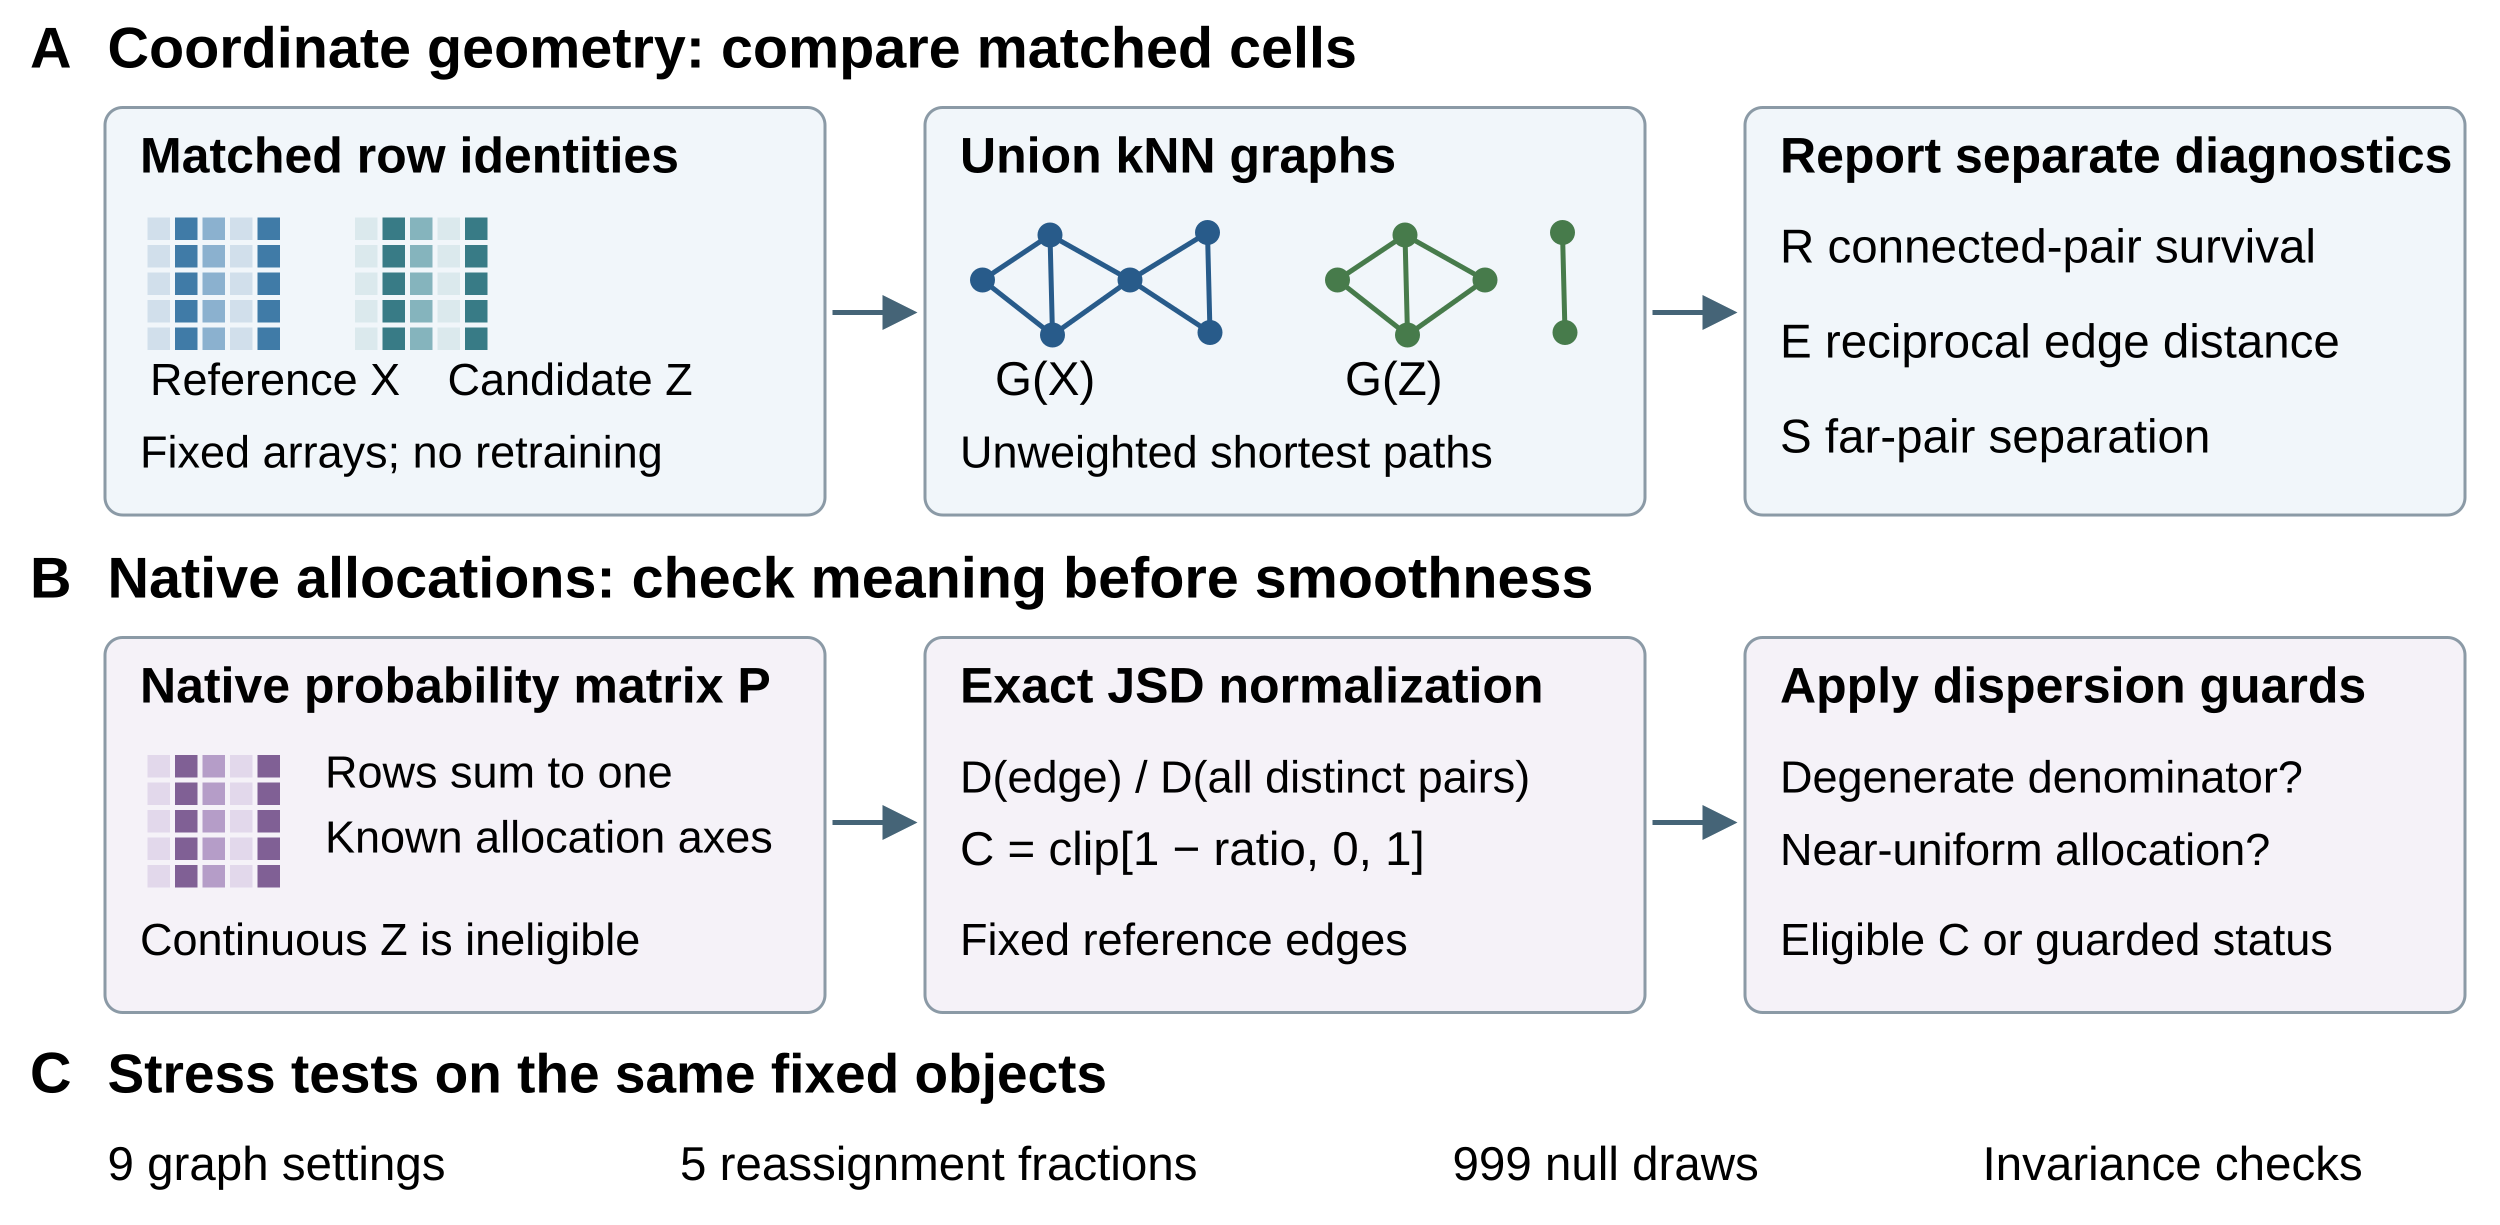
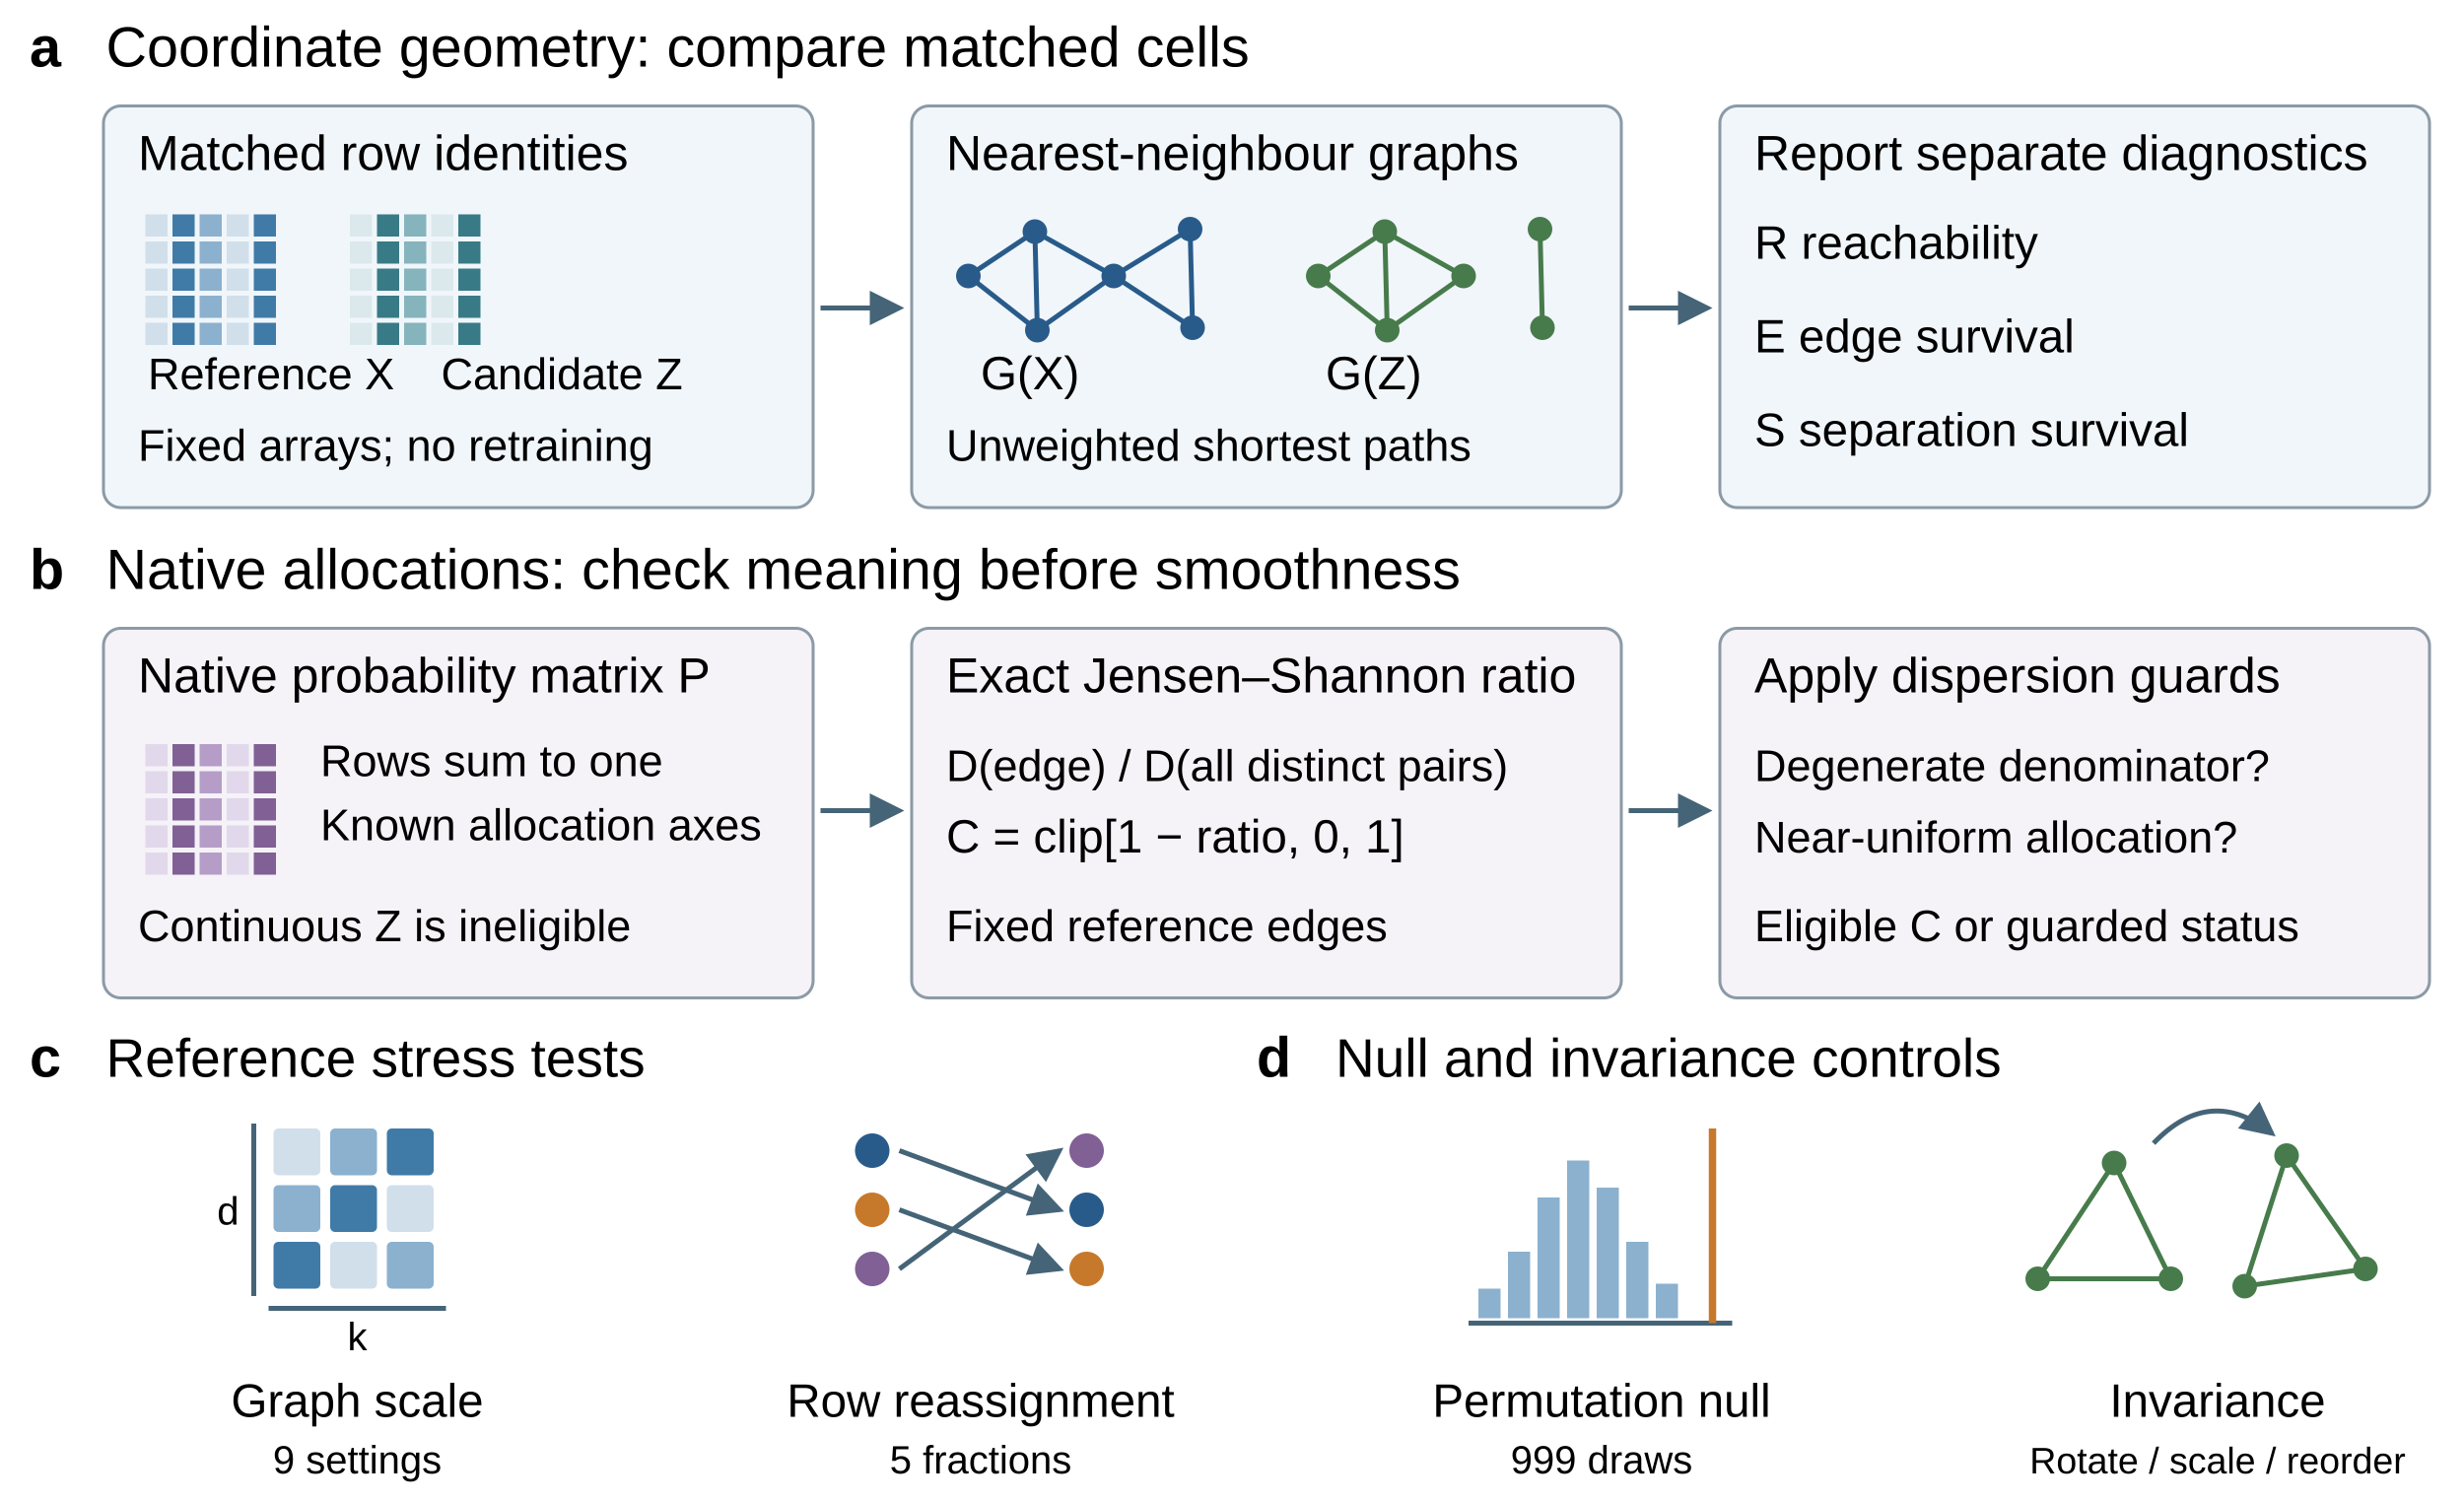
- <svg xmlns="http://www.w3.org/2000/svg" width="1000" height="490" viewBox="0 0 1000 490">
+ <svg xmlns="http://www.w3.org/2000/svg" width="1000" height="610" viewBox="0 0 1000 610">
  <defs>
    <marker id="arrow" markerWidth="7" markerHeight="7" refX="6" refY="3.5" orient="auto">
      <path d="M0 0L7 3.5L0 7Z" fill="#456477" />
    </marker>
  </defs>
-   <rect width="1000" height="490" fill="white" />
+   <rect width="1000" height="610" fill="white" />
  <g font-family="Arial" fill="#000000">
-     <text x="12" y="27" font-size="23" font-weight="bold" text-anchor="start">A</text>
-     <text x="43" y="27" font-size="23" font-weight="bold" text-anchor="start">Coordinate geometry: compare matched cells</text>
+     <text x="12" y="27" font-size="23" font-weight="bold" text-anchor="start">a</text>
+     <text x="43" y="27" font-size="23" font-weight="normal" text-anchor="start">Coordinate geometry: compare matched cells</text>
    <rect x="42" y="43" width="288" height="163" rx="7" fill="#f1f6fa" stroke="#8b9aa6" stroke-width="1.2" />
    <rect x="370" y="43" width="288" height="163" rx="7" fill="#f1f6fa" stroke="#8b9aa6" stroke-width="1.2" />
    <rect x="698" y="43" width="288" height="163" rx="7" fill="#f1f6fa" stroke="#8b9aa6" stroke-width="1.2" />
-     <text x="56" y="69" font-size="20" font-weight="bold" text-anchor="start">Matched row identities</text>
+     <text x="56" y="69" font-size="20" font-weight="normal" text-anchor="start">Matched row identities</text>
    <rect x="59" y="87" width="9" height="9" fill="#d1dfeb" />
    <rect x="70" y="87" width="9" height="9" fill="#407ba7" />
    <rect x="81" y="87" width="9" height="9" fill="#8bb1cf" />
    <rect x="92" y="87" width="9" height="9" fill="#d1dfeb" />
    <rect x="103" y="87" width="9" height="9" fill="#407ba7" />
    <rect x="59" y="98" width="9" height="9" fill="#d1dfeb" />
    <rect x="70" y="98" width="9" height="9" fill="#407ba7" />
    <rect x="81" y="98" width="9" height="9" fill="#8bb1cf" />
    <rect x="92" y="98" width="9" height="9" fill="#d1dfeb" />
    <rect x="103" y="98" width="9" height="9" fill="#407ba7" />
    <rect x="59" y="109" width="9" height="9" fill="#d1dfeb" />
    <rect x="70" y="109" width="9" height="9" fill="#407ba7" />
    <rect x="81" y="109" width="9" height="9" fill="#8bb1cf" />
    <rect x="92" y="109" width="9" height="9" fill="#d1dfeb" />
    <rect x="103" y="109" width="9" height="9" fill="#407ba7" />
    <rect x="59" y="120" width="9" height="9" fill="#d1dfeb" />
    <rect x="70" y="120" width="9" height="9" fill="#407ba7" />
    <rect x="81" y="120" width="9" height="9" fill="#8bb1cf" />
    <rect x="92" y="120" width="9" height="9" fill="#d1dfeb" />
    <rect x="103" y="120" width="9" height="9" fill="#407ba7" />
    <rect x="59" y="131" width="9" height="9" fill="#d1dfeb" />
    <rect x="70" y="131" width="9" height="9" fill="#407ba7" />
    <rect x="81" y="131" width="9" height="9" fill="#8bb1cf" />
    <rect x="92" y="131" width="9" height="9" fill="#d1dfeb" />
    <rect x="103" y="131" width="9" height="9" fill="#407ba7" />
    <rect x="142" y="87" width="9" height="9" fill="#dbe9ed" />
    <rect x="153" y="87" width="9" height="9" fill="#387b86" />
    <rect x="164" y="87" width="9" height="9" fill="#85b4bd" />
    <rect x="175" y="87" width="9" height="9" fill="#dbe9ed" />
    <rect x="186" y="87" width="9" height="9" fill="#387b86" />
    <rect x="142" y="98" width="9" height="9" fill="#dbe9ed" />
    <rect x="153" y="98" width="9" height="9" fill="#387b86" />
    <rect x="164" y="98" width="9" height="9" fill="#85b4bd" />
    <rect x="175" y="98" width="9" height="9" fill="#dbe9ed" />
    <rect x="186" y="98" width="9" height="9" fill="#387b86" />
    <rect x="142" y="109" width="9" height="9" fill="#dbe9ed" />
    <rect x="153" y="109" width="9" height="9" fill="#387b86" />
    <rect x="164" y="109" width="9" height="9" fill="#85b4bd" />
    <rect x="175" y="109" width="9" height="9" fill="#dbe9ed" />
    <rect x="186" y="109" width="9" height="9" fill="#387b86" />
    <rect x="142" y="120" width="9" height="9" fill="#dbe9ed" />
    <rect x="153" y="120" width="9" height="9" fill="#387b86" />
    <rect x="164" y="120" width="9" height="9" fill="#85b4bd" />
    <rect x="175" y="120" width="9" height="9" fill="#dbe9ed" />
    <rect x="186" y="120" width="9" height="9" fill="#387b86" />
    <rect x="142" y="131" width="9" height="9" fill="#dbe9ed" />
    <rect x="153" y="131" width="9" height="9" fill="#387b86" />
    <rect x="164" y="131" width="9" height="9" fill="#85b4bd" />
    <rect x="175" y="131" width="9" height="9" fill="#dbe9ed" />
    <rect x="186" y="131" width="9" height="9" fill="#387b86" />
    <text x="60" y="158" font-size="18" font-weight="normal" text-anchor="start">Reference X</text>
    <text x="179" y="158" font-size="18" font-weight="normal" text-anchor="start">Candidate Z</text>
    <text x="56" y="187" font-size="18" font-weight="normal" text-anchor="start">Fixed arrays; no retraining</text>
    <path d="M333 125L365 125" fill="none" stroke="#456477" stroke-width="2" marker-end="url(#arrow)" />
-     <text x="384" y="69" font-size="20" font-weight="bold" text-anchor="start">Union kNN graphs</text>
+     <text x="384" y="69" font-size="20" font-weight="normal" text-anchor="start">Nearest-neighbour graphs</text>
    <path d="M393 112L420 94" stroke="#285b8a" stroke-width="2" fill="none" />
    <path d="M393 112L421 134" stroke="#285b8a" stroke-width="2" fill="none" />
    <path d="M420 94L421 134" stroke="#285b8a" stroke-width="2" fill="none" />
    <path d="M420 94L452 112" stroke="#285b8a" stroke-width="2" fill="none" />
    <path d="M421 134L452 112" stroke="#285b8a" stroke-width="2" fill="none" />
    <path d="M452 112L483 93" stroke="#285b8a" stroke-width="2" fill="none" />
    <path d="M452 112L484 133" stroke="#285b8a" stroke-width="2" fill="none" />
    <path d="M483 93L484 133" stroke="#285b8a" stroke-width="2" fill="none" />
    <circle cx="393" cy="112" r="5" fill="#285b8a" />
    <circle cx="420" cy="94" r="5" fill="#285b8a" />
    <circle cx="421" cy="134" r="5" fill="#285b8a" />
    <circle cx="452" cy="112" r="5" fill="#285b8a" />
    <circle cx="483" cy="93" r="5" fill="#285b8a" />
    <circle cx="484" cy="133" r="5" fill="#285b8a" />
    <path d="M535 112L562 94" stroke="#477b4b" stroke-width="2" fill="none" />
    <path d="M535 112L563 134" stroke="#477b4b" stroke-width="2" fill="none" />
    <path d="M562 94L563 134" stroke="#477b4b" stroke-width="2" fill="none" />
    <path d="M562 94L594 112" stroke="#477b4b" stroke-width="2" fill="none" />
    <path d="M563 134L594 112" stroke="#477b4b" stroke-width="2" fill="none" />
    <path d="M625 93L626 133" stroke="#477b4b" stroke-width="2" fill="none" />
    <circle cx="535" cy="112" r="5" fill="#477b4b" />
    <circle cx="562" cy="94" r="5" fill="#477b4b" />
    <circle cx="563" cy="134" r="5" fill="#477b4b" />
    <circle cx="594" cy="112" r="5" fill="#477b4b" />
    <circle cx="625" cy="93" r="5" fill="#477b4b" />
    <circle cx="626" cy="133" r="5" fill="#477b4b" />
    <text x="398" y="158" font-size="19" font-weight="normal" text-anchor="start">G(X)</text>
    <text x="538" y="158" font-size="19" font-weight="normal" text-anchor="start">G(Z)</text>
    <text x="384" y="187" font-size="18" font-weight="normal" text-anchor="start">Unweighted shortest paths</text>
    <path d="M661 125L693 125" fill="none" stroke="#456477" stroke-width="2" marker-end="url(#arrow)" />
-     <text x="712" y="69" font-size="20" font-weight="bold" text-anchor="start">Report separate diagnostics</text>
-     <text x="712" y="105" font-size="19" font-weight="normal" text-anchor="start">R   connected-pair survival</text>
-     <text x="712" y="143" font-size="19" font-weight="normal" text-anchor="start">E   reciprocal edge distance</text>
-     <text x="712" y="181" font-size="19" font-weight="normal" text-anchor="start">S   far-pair separation</text>
-     <text x="12" y="239" font-size="23" font-weight="bold" text-anchor="start">B</text>
-     <text x="43" y="239" font-size="23" font-weight="bold" text-anchor="start">Native allocations: check meaning before smoothness</text>
+     <text x="712" y="69" font-size="20" font-weight="normal" text-anchor="start">Report separate diagnostics</text>
+     <text x="712" y="105" font-size="19" font-weight="normal" text-anchor="start">R   reachability</text>
+     <text x="712" y="143" font-size="19" font-weight="normal" text-anchor="start">E   edge survival</text>
+     <text x="712" y="181" font-size="19" font-weight="normal" text-anchor="start">S   separation survival</text>
+     <text x="12" y="239" font-size="23" font-weight="bold" text-anchor="start">b</text>
+     <text x="43" y="239" font-size="23" font-weight="normal" text-anchor="start">Native allocations: check meaning before smoothness</text>
    <rect x="42" y="255" width="288" height="150" rx="7" fill="#f5f2f8" stroke="#8b9aa6" stroke-width="1.2" />
    <rect x="370" y="255" width="288" height="150" rx="7" fill="#f5f2f8" stroke="#8b9aa6" stroke-width="1.2" />
    <rect x="698" y="255" width="288" height="150" rx="7" fill="#f5f2f8" stroke="#8b9aa6" stroke-width="1.2" />
-     <text x="56" y="281" font-size="20" font-weight="bold" text-anchor="start">Native probability matrix P</text>
+     <text x="56" y="281" font-size="20" font-weight="normal" text-anchor="start">Native probability matrix P</text>
    <rect x="59" y="302" width="9" height="9" fill="#e2d8eb" />
    <rect x="70" y="302" width="9" height="9" fill="#806095" />
    <rect x="81" y="302" width="9" height="9" fill="#b59dc8" />
    <rect x="92" y="302" width="9" height="9" fill="#e2d8eb" />
    <rect x="103" y="302" width="9" height="9" fill="#806095" />
    <rect x="59" y="313" width="9" height="9" fill="#e2d8eb" />
    <rect x="70" y="313" width="9" height="9" fill="#806095" />
    <rect x="81" y="313" width="9" height="9" fill="#b59dc8" />
    <rect x="92" y="313" width="9" height="9" fill="#e2d8eb" />
    <rect x="103" y="313" width="9" height="9" fill="#806095" />
    <rect x="59" y="324" width="9" height="9" fill="#e2d8eb" />
    <rect x="70" y="324" width="9" height="9" fill="#806095" />
    <rect x="81" y="324" width="9" height="9" fill="#b59dc8" />
    <rect x="92" y="324" width="9" height="9" fill="#e2d8eb" />
    <rect x="103" y="324" width="9" height="9" fill="#806095" />
    <rect x="59" y="335" width="9" height="9" fill="#e2d8eb" />
    <rect x="70" y="335" width="9" height="9" fill="#806095" />
    <rect x="81" y="335" width="9" height="9" fill="#b59dc8" />
    <rect x="92" y="335" width="9" height="9" fill="#e2d8eb" />
    <rect x="103" y="335" width="9" height="9" fill="#806095" />
    <rect x="59" y="346" width="9" height="9" fill="#e2d8eb" />
    <rect x="70" y="346" width="9" height="9" fill="#806095" />
    <rect x="81" y="346" width="9" height="9" fill="#b59dc8" />
    <rect x="92" y="346" width="9" height="9" fill="#e2d8eb" />
    <rect x="103" y="346" width="9" height="9" fill="#806095" />
    <text x="130" y="315" font-size="18" font-weight="normal" text-anchor="start">Rows sum to one</text>
    <text x="130" y="341" font-size="18" font-weight="normal" text-anchor="start">Known allocation axes</text>
    <text x="56" y="382" font-size="18" font-weight="normal" text-anchor="start">Continuous Z is ineligible</text>
    <path d="M333 329L365 329" fill="none" stroke="#456477" stroke-width="2" marker-end="url(#arrow)" />
-     <text x="384" y="281" font-size="20" font-weight="bold" text-anchor="start">Exact JSD normalization</text>
+     <text x="384" y="281" font-size="20" font-weight="normal" text-anchor="start">Exact Jensen–Shannon ratio</text>
    <text x="384" y="317" font-size="18" font-weight="normal" text-anchor="start">D(edge) / D(all distinct pairs)</text>
    <text x="384" y="346" font-size="19" font-weight="normal" text-anchor="start">C = clip[1 − ratio, 0, 1]</text>
    <text x="384" y="382" font-size="18" font-weight="normal" text-anchor="start">Fixed reference edges</text>
    <path d="M661 329L693 329" fill="none" stroke="#456477" stroke-width="2" marker-end="url(#arrow)" />
-     <text x="712" y="281" font-size="20" font-weight="bold" text-anchor="start">Apply dispersion guards</text>
+     <text x="712" y="281" font-size="20" font-weight="normal" text-anchor="start">Apply dispersion guards</text>
    <text x="712" y="317" font-size="18" font-weight="normal" text-anchor="start">Degenerate denominator?</text>
    <text x="712" y="346" font-size="18" font-weight="normal" text-anchor="start">Near-uniform allocation?</text>
    <text x="712" y="382" font-size="18" font-weight="normal" text-anchor="start">Eligible C or guarded status</text>
-     <text x="12" y="437" font-size="23" font-weight="bold" text-anchor="start">C</text>
-     <text x="43" y="437" font-size="22" font-weight="bold" text-anchor="start">Stress tests on the same fixed objects</text>
-     <text x="43" y="472" font-size="19" font-weight="normal" text-anchor="start">9 graph settings</text>
-     <text x="272" y="472" font-size="19" font-weight="normal" text-anchor="start">5 reassignment fractions</text>
-     <text x="581" y="472" font-size="19" font-weight="normal" text-anchor="start">999 null draws</text>
-     <text x="793" y="472" font-size="19" font-weight="normal" text-anchor="start">Invariance checks</text>
+     <text x="12" y="437" font-size="23" font-weight="bold" text-anchor="start">c</text>
+     <text x="43" y="437" font-size="22" font-weight="normal" text-anchor="start">Reference stress tests</text>
+     <text x="510" y="437" font-size="23" font-weight="bold" text-anchor="start">d</text>
+     <text x="542" y="437" font-size="22" font-weight="normal" text-anchor="start">Null and invariance controls</text>
+     <rect x="111" y="458" width="19" height="19" rx="2" fill="#d1dfeb" />
+     <rect x="134" y="458" width="19" height="19" rx="2" fill="#8bb1cf" />
+     <rect x="157" y="458" width="19" height="19" rx="2" fill="#407ba7" />
+     <rect x="111" y="481" width="19" height="19" rx="2" fill="#8bb1cf" />
+     <rect x="134" y="481" width="19" height="19" rx="2" fill="#407ba7" />
+     <rect x="157" y="481" width="19" height="19" rx="2" fill="#d1dfeb" />
+     <rect x="111" y="504" width="19" height="19" rx="2" fill="#407ba7" />
+     <rect x="134" y="504" width="19" height="19" rx="2" fill="#d1dfeb" />
+     <rect x="157" y="504" width="19" height="19" rx="2" fill="#8bb1cf" />
+     <path d="M103 456L103 526" fill="none" stroke="#456477" stroke-width="2" />
+     <path d="M109 531L181 531" fill="none" stroke="#456477" stroke-width="2" />
+     <text x="97" y="497" font-size="16" font-weight="normal" text-anchor="end">d</text>
+     <text x="145" y="548" font-size="16" font-weight="normal" text-anchor="middle">k</text>
+     <text x="145" y="575" font-size="19" font-weight="normal" text-anchor="middle">Graph scale</text>
+     <text x="145" y="598" font-size="16" font-weight="normal" text-anchor="middle">9 settings</text>
+     <circle cx="354" cy="467" r="7" fill="#285b8a" />
+     <circle cx="441" cy="491" r="7" fill="#285b8a" />
+     <path d="M365 467L430 491" fill="none" stroke="#456477" stroke-width="2" marker-end="url(#arrow)" />
+     <circle cx="354" cy="491" r="7" fill="#c6792b" />
+     <circle cx="441" cy="515" r="7" fill="#c6792b" />
+     <path d="M365 491L430 515" fill="none" stroke="#456477" stroke-width="2" marker-end="url(#arrow)" />
+     <circle cx="354" cy="515" r="7" fill="#806095" />
+     <circle cx="441" cy="467" r="7" fill="#806095" />
+     <path d="M365 515L430 467" fill="none" stroke="#456477" stroke-width="2" marker-end="url(#arrow)" />
+     <text x="398" y="575" font-size="19" font-weight="normal" text-anchor="middle">Row reassignment</text>
+     <text x="398" y="598" font-size="16" font-weight="normal" text-anchor="middle">5 fractions</text>
+     <rect x="600" y="523" width="9" height="12" fill="#8bb1cf" />
+     <rect x="612" y="508" width="9" height="27" fill="#8bb1cf" />
+     <rect x="624" y="486" width="9" height="49" fill="#8bb1cf" />
+     <rect x="636" y="471" width="9" height="64" fill="#8bb1cf" />
+     <rect x="648" y="482" width="9" height="53" fill="#8bb1cf" />
+     <rect x="660" y="504" width="9" height="31" fill="#8bb1cf" />
+     <rect x="672" y="521" width="9" height="14" fill="#8bb1cf" />
+     <path d="M596 537L703 537" fill="none" stroke="#456477" stroke-width="2" />
+     <path d="M695 458L695 537" stroke="#c6792b" stroke-width="3" />
+     <text x="650" y="575" font-size="19" font-weight="normal" text-anchor="middle">Permutation null</text>
+     <text x="650" y="598" font-size="16" font-weight="normal" text-anchor="middle">999 draws</text>
+     <path d="M827 519L858 472L881 519Z" fill="none" stroke="#477b4b" stroke-width="2" />
+     <circle cx="827" cy="519" r="5" fill="#477b4b" />
+     <circle cx="858" cy="472" r="5" fill="#477b4b" />
+     <circle cx="881" cy="519" r="5" fill="#477b4b" />
+     <path d="M928 469L960 515L911 522Z" fill="none" stroke="#477b4b" stroke-width="2" />
+     <circle cx="928" cy="469" r="5" fill="#477b4b" />
+     <circle cx="960" cy="515" r="5" fill="#477b4b" />
+     <circle cx="911" cy="522" r="5" fill="#477b4b" />
+     <path d="M874 464Q897 440 922 460" fill="none" stroke="#456477" stroke-width="2" marker-end="url(#arrow)" />
+     <text x="900" y="575" font-size="19" font-weight="normal" text-anchor="middle">Invariance</text>
+     <text x="900" y="598" font-size="15" font-weight="normal" text-anchor="middle">Rotate / scale / reorder</text>
  </g>
</svg>
